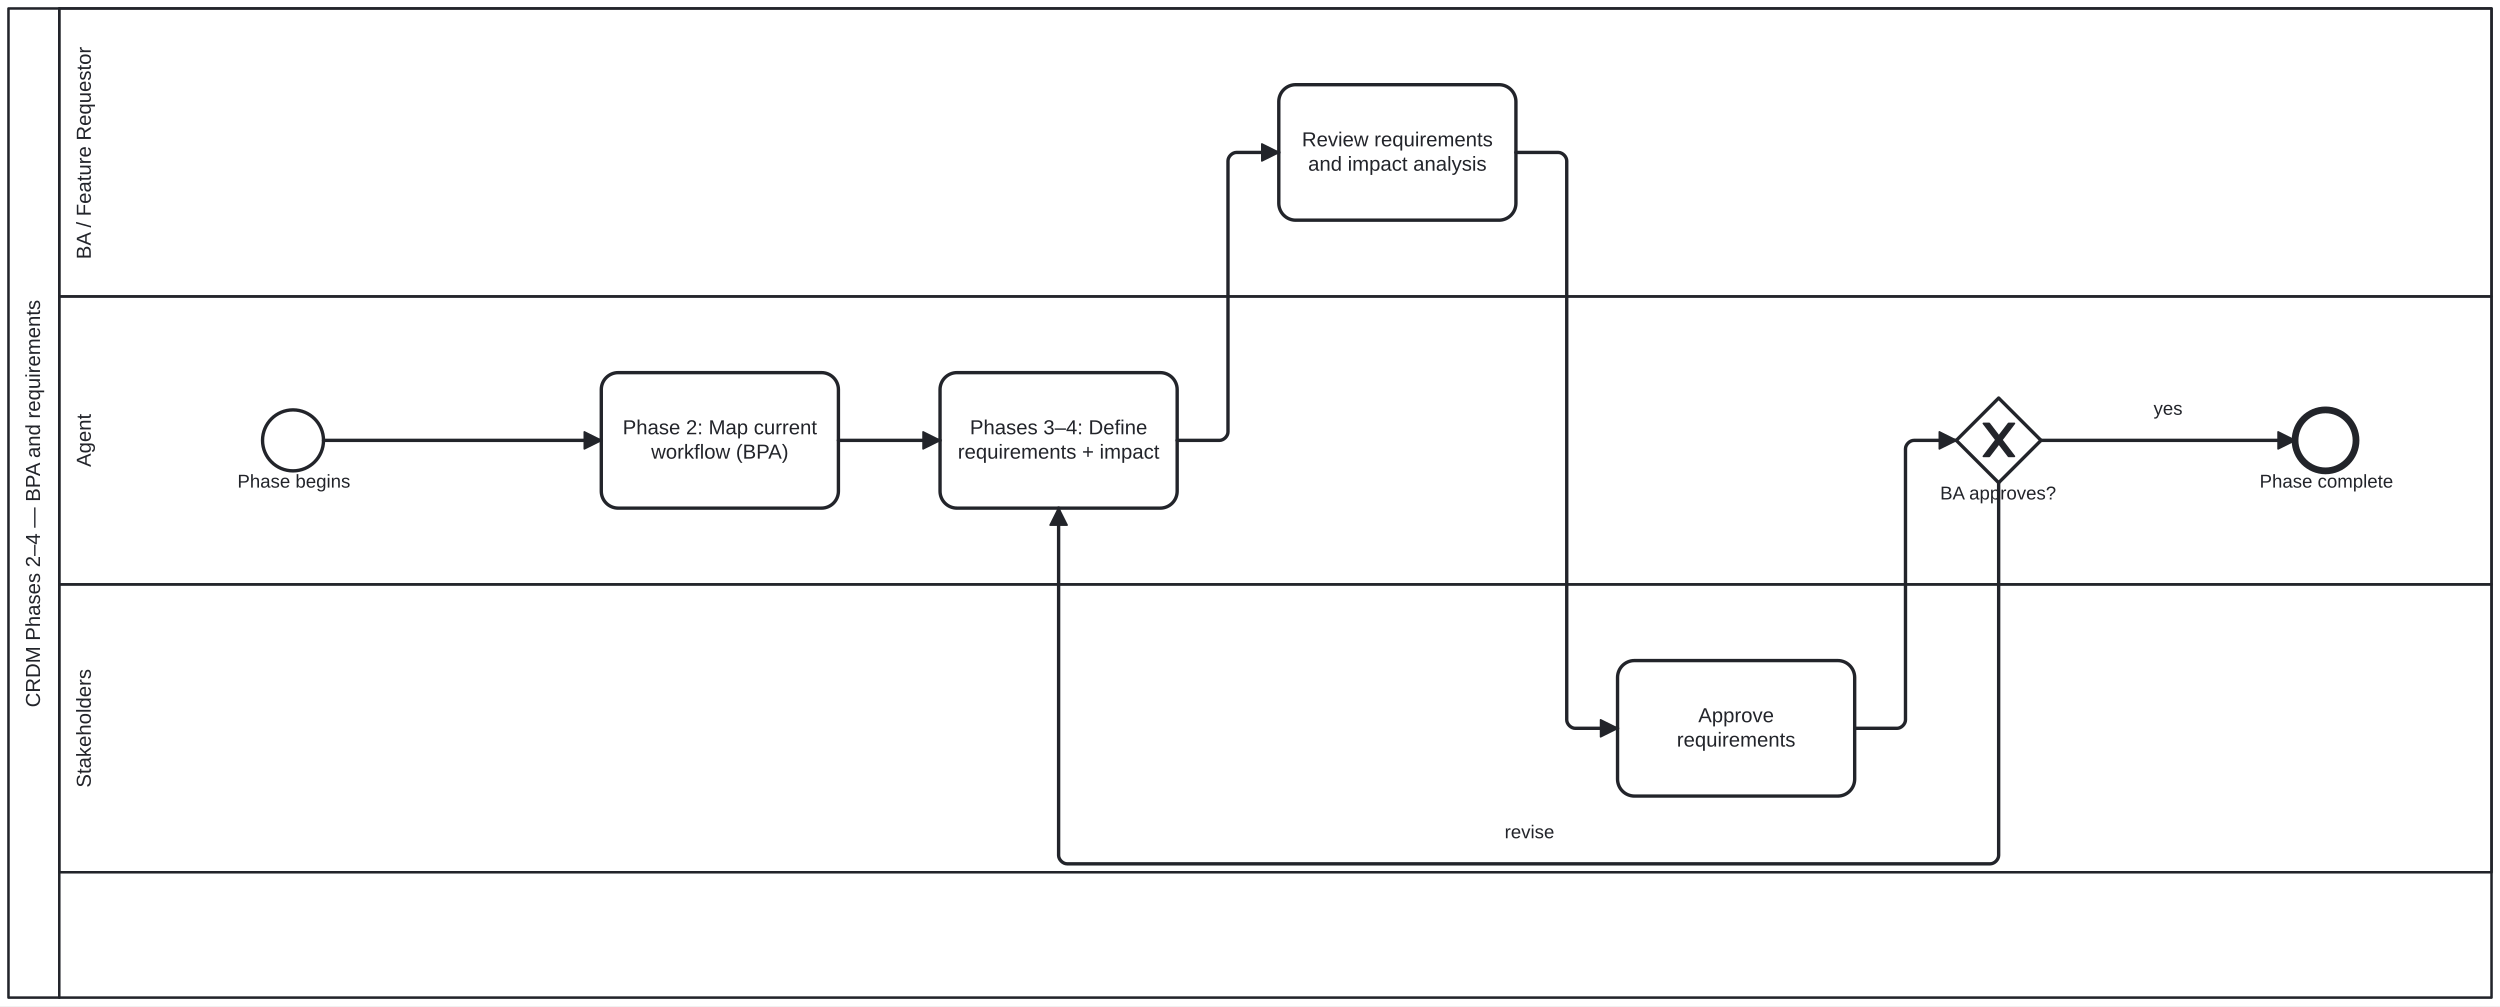
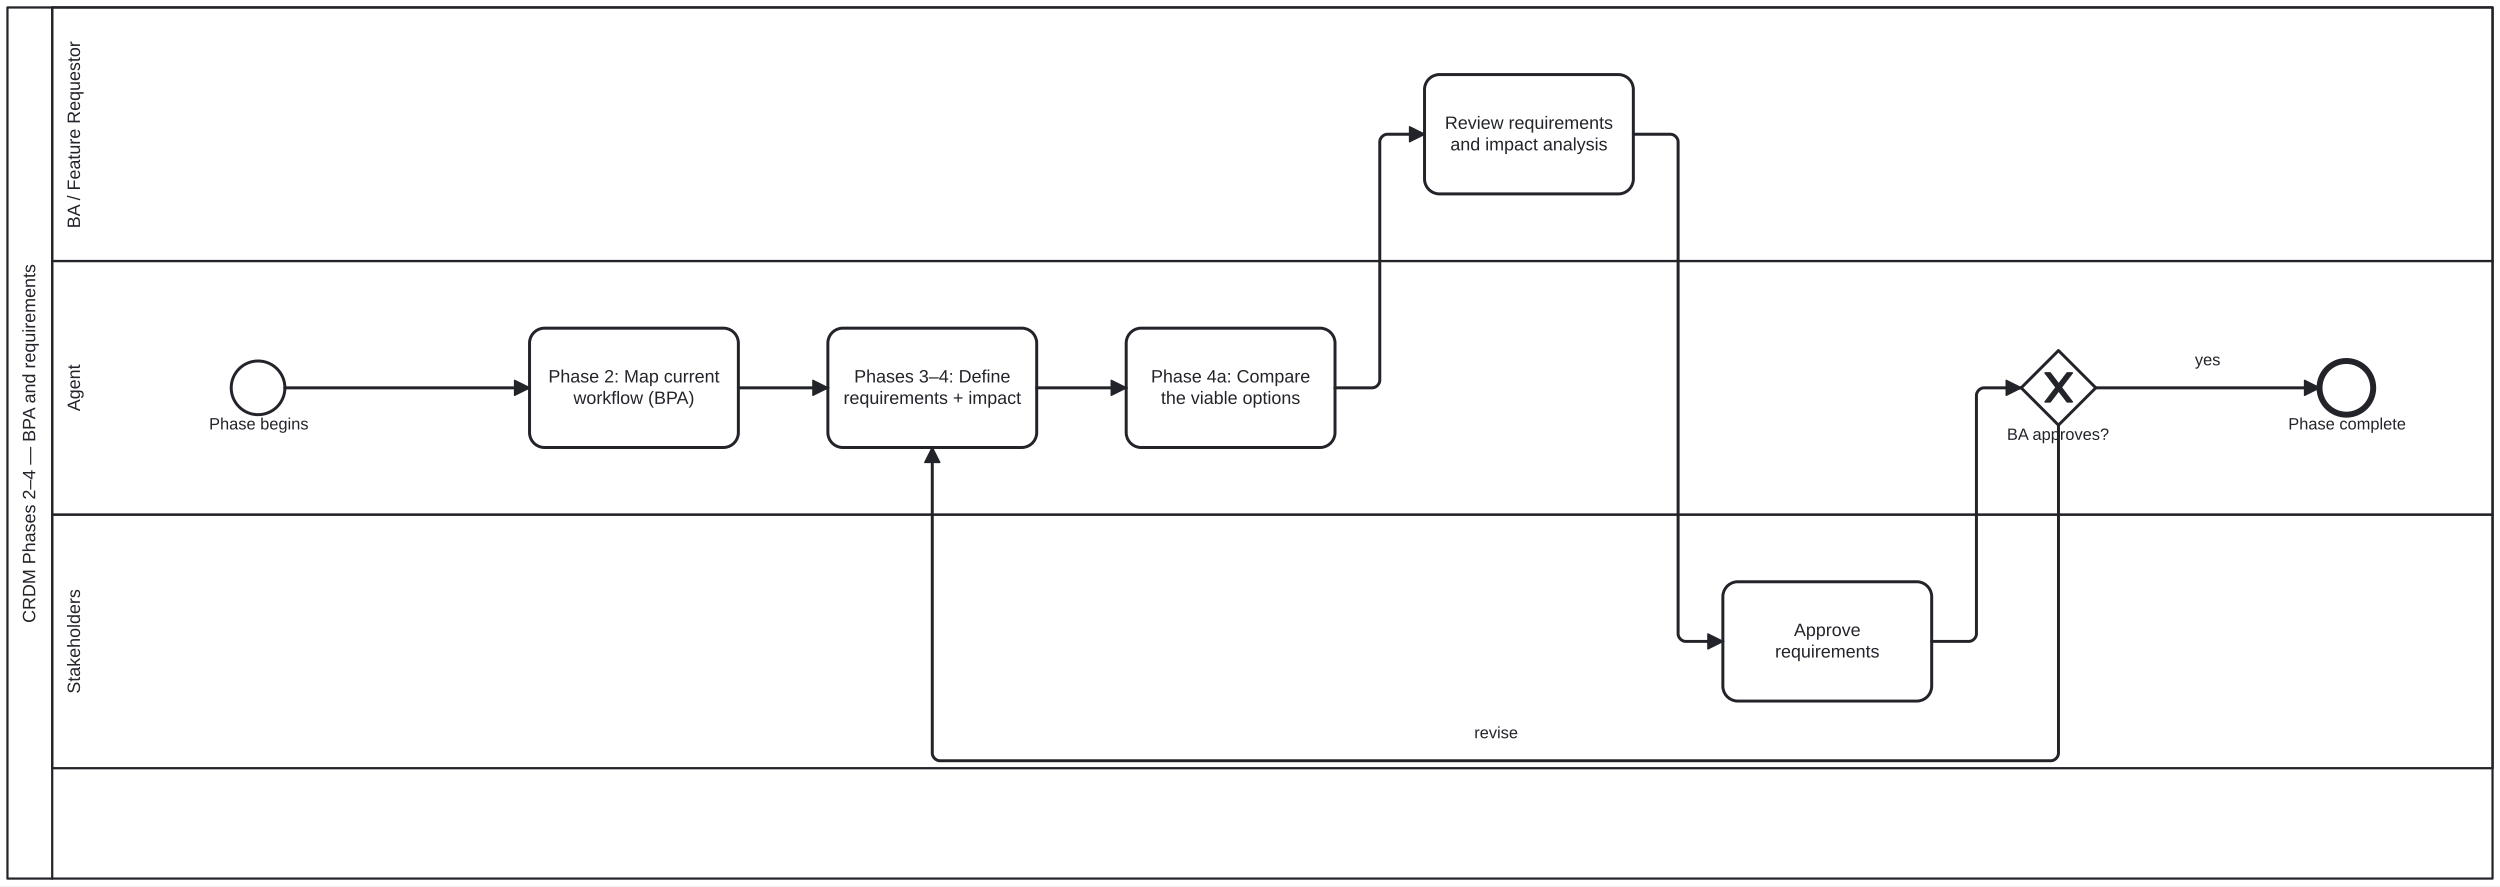
- <svg xmlns="http://www.w3.org/2000/svg" width="100%" style="max-width:100%;height:auto" viewBox="155 75 1476 594" version="1.1">
-   <rect x="155" y="75" width="1476" height="594" fill="#ffffff" />
+ <svg xmlns="http://www.w3.org/2000/svg" width="100%" style="max-width:100%;height:auto" viewBox="155 75 1676 594" version="1.1">
+   <rect x="155" y="75" width="1676" height="594" fill="#ffffff" />
  <g class="djs-group">
    <g class="djs-element djs-shape" data-element-id="Participant_Process_CRDM_Requirements" style="display: block;" transform="matrix(1 0 0 1 160 80)">
      <g class="djs-visual">
-         <rect x="0" y="0" width="1466" height="584" rx="0" ry="0" style="stroke-linecap: round; stroke-linejoin: round; stroke: rgb(34, 36, 42); stroke-width: 1.5px; fill: white; fill-opacity: 0.95;" />
+         <rect x="0" y="0" width="1666" height="584" rx="0" ry="0" style="stroke-linecap: round; stroke-linejoin: round; stroke: rgb(34, 36, 42); stroke-width: 1.5px; fill: white; fill-opacity: 0.95;" />
        <path style="fill: none; stroke-linecap: round; stroke-linejoin: round; stroke: rgb(34, 36, 42); stroke-width: 1.5px;" d="M30,0L30,584" />
        <text lineHeight="1.2" class="djs-label" style="font-family: Arial, sans-serif; font-size: 12px; font-weight: normal; fill: rgb(34, 36, 42);" transform="matrix(-1.83697e-16 -1 1 -1.83697e-16 0 584)">
          <tspan x="171.391" y="18.6">CRDM Phases 2–4 — BPA and requirements</tspan>
        </text>
      </g>
-       <rect class="djs-hit djs-hit-all" x="0" y="0" width="1466" height="584" style="fill: none; stroke-opacity: 0; stroke: white; stroke-width: 15px;" />
+       <rect class="djs-hit djs-hit-all" x="0" y="0" width="1666" height="584" style="fill: none; stroke-opacity: 0; stroke: white; stroke-width: 15px;" />
    </g>
    <g class="djs-children">
      <g class="djs-group">
        <g class="djs-element djs-shape" data-element-id="Lane_Stakeholders" style="display: block;" transform="matrix(1 0 0 1 190 420)">
          <g class="djs-visual">
-             <rect x="0" y="0" width="1436" height="170" rx="0" ry="0" style="stroke-linecap: round; stroke-linejoin: round; stroke: rgb(34, 36, 42); stroke-width: 1.5px; fill: white; fill-opacity: 0.25;" />
+             <rect x="0" y="0" width="1636" height="170" rx="0" ry="0" style="stroke-linecap: round; stroke-linejoin: round; stroke: rgb(34, 36, 42); stroke-width: 1.5px; fill: white; fill-opacity: 0.25;" />
            <text lineHeight="1.2" class="djs-label" style="font-family: Arial, sans-serif; font-size: 12px; font-weight: normal; fill: rgb(34, 36, 42);" transform="matrix(-1.83697e-16 -1 1 -1.83697e-16 0 170)">
              <tspan x="49.979" y="18.6">Stakeholders</tspan>
            </text>
          </g>
-           <rect class="djs-hit djs-hit-all" x="0" y="0" width="1436" height="170" style="fill: none; stroke-opacity: 0; stroke: white; stroke-width: 15px;" />
+           <rect class="djs-hit djs-hit-all" x="0" y="0" width="1636" height="170" style="fill: none; stroke-opacity: 0; stroke: white; stroke-width: 15px;" />
        </g>
      </g>
      <g class="djs-group">
        <g class="djs-element djs-shape" data-element-id="Lane_Agent" style="display: block;" transform="matrix(1 0 0 1 190 250)">
          <g class="djs-visual">
-             <rect x="0" y="0" width="1436" height="170" rx="0" ry="0" style="stroke-linecap: round; stroke-linejoin: round; stroke: rgb(34, 36, 42); stroke-width: 1.5px; fill: white; fill-opacity: 0.25;" />
+             <rect x="0" y="0" width="1636" height="170" rx="0" ry="0" style="stroke-linecap: round; stroke-linejoin: round; stroke: rgb(34, 36, 42); stroke-width: 1.5px; fill: white; fill-opacity: 0.25;" />
            <text lineHeight="1.2" class="djs-label" style="font-family: Arial, sans-serif; font-size: 12px; font-weight: normal; fill: rgb(34, 36, 42);" transform="matrix(-1.83697e-16 -1 1 -1.83697e-16 0 170)">
              <tspan x="69.32" y="18.6">Agent</tspan>
            </text>
          </g>
-           <rect class="djs-hit djs-hit-all" x="0" y="0" width="1436" height="170" style="fill: none; stroke-opacity: 0; stroke: white; stroke-width: 15px;" />
+           <rect class="djs-hit djs-hit-all" x="0" y="0" width="1636" height="170" style="fill: none; stroke-opacity: 0; stroke: white; stroke-width: 15px;" />
        </g>
      </g>
      <g class="djs-group">
        <g class="djs-element djs-shape" data-element-id="Lane_BA" style="display: block;" transform="matrix(1 0 0 1 190 80)">
          <g class="djs-visual">
-             <rect x="0" y="0" width="1436" height="170" rx="0" ry="0" style="stroke-linecap: round; stroke-linejoin: round; stroke: rgb(34, 36, 42); stroke-width: 1.5px; fill: white; fill-opacity: 0.25;" />
+             <rect x="0" y="0" width="1636" height="170" rx="0" ry="0" style="stroke-linecap: round; stroke-linejoin: round; stroke: rgb(34, 36, 42); stroke-width: 1.5px; fill: white; fill-opacity: 0.25;" />
            <text lineHeight="1.2" class="djs-label" style="font-family: Arial, sans-serif; font-size: 12px; font-weight: normal; fill: rgb(34, 36, 42);" transform="matrix(-1.83697e-16 -1 1 -1.83697e-16 0 170)">
              <tspan x="21.968" y="18.6">BA / Feature Requestor</tspan>
            </text>
          </g>
-           <rect class="djs-hit djs-hit-all" x="0" y="0" width="1436" height="170" style="fill: none; stroke-opacity: 0; stroke: white; stroke-width: 15px;" />
+           <rect class="djs-hit djs-hit-all" x="0" y="0" width="1636" height="170" style="fill: none; stroke-opacity: 0; stroke: white; stroke-width: 15px;" />
        </g>
      </g>
      <g class="djs-group">
        <g class="djs-element djs-shape" data-element-id="Start_Process_CRDM_Requirements" style="display: block;" transform="matrix(1 0 0 1 310 317)">
          <g class="djs-visual">
            <circle cx="18" cy="18" r="18" style="stroke-linecap: round; stroke-linejoin: round; stroke: rgb(34, 36, 42); stroke-width: 2px; fill: white; fill-opacity: 0.95;" />
          </g>
          <rect class="djs-hit djs-hit-all" x="0" y="0" width="36" height="36" style="fill: none; stroke-opacity: 0; stroke: white; stroke-width: 15px;" />
        </g>
      </g>
      <g class="djs-group">
        <g class="djs-element djs-shape" data-element-id="Start_Process_CRDM_Requirements_label" style="display: block;" transform="matrix(1 0 0 1 295 353)">
          <g class="djs-visual">
            <text lineHeight="1.2" class="djs-label" style="font-family: Arial, sans-serif; font-size: 11px; font-weight: normal; fill: rgb(34, 36, 42);">
              <tspan x="0.17" y="9.9">Phase begins</tspan>
            </text>
          </g>
          <rect class="djs-hit djs-hit-all" x="0" y="0" width="67" height="14" style="fill: none; stroke-opacity: 0; stroke: white; stroke-width: 15px;" />
        </g>
      </g>
      <g class="djs-group">
        <g class="djs-element djs-shape" data-element-id="A_MapWorkflow" style="display: block;" transform="matrix(1 0 0 1 510 295)">
          <g class="djs-visual">
            <rect x="0" y="0" width="140" height="80" rx="10" ry="10" style="stroke-linecap: round; stroke-linejoin: round; stroke: rgb(34, 36, 42); stroke-width: 2px; fill: white; fill-opacity: 0.95;" />
            <text lineHeight="1.2" class="djs-label" style="font-family: Arial, sans-serif; font-size: 12px; font-weight: normal; fill: rgb(34, 36, 42);">
              <tspan x="12.637" y="36.4">Phase 2: Map current</tspan>
              <tspan x="29.438" y="50.8">workflow (BPA)</tspan>
            </text>
          </g>
          <rect class="djs-hit djs-hit-all" x="0" y="0" width="140" height="80" style="fill: none; stroke-opacity: 0; stroke: white; stroke-width: 15px;" />
        </g>
      </g>
      <g class="djs-group">
        <g class="djs-element djs-shape" data-element-id="A_DefineReqs" style="display: block;" transform="matrix(1 0 0 1 710 295)">
          <g class="djs-visual">
            <rect x="0" y="0" width="140" height="80" rx="10" ry="10" style="stroke-linecap: round; stroke-linejoin: round; stroke: rgb(34, 36, 42); stroke-width: 2px; fill: white; fill-opacity: 0.95;" />
            <text lineHeight="1.2" class="djs-label" style="font-family: Arial, sans-serif; font-size: 12px; font-weight: normal; fill: rgb(34, 36, 42);">
              <tspan x="17.632" y="36.4">Phases 3–4: Define</tspan>
              <tspan x="10.475" y="50.8">requirements + impact</tspan>
            </text>
          </g>
          <rect class="djs-hit djs-hit-all" x="0" y="0" width="140" height="80" style="fill: none; stroke-opacity: 0; stroke: white; stroke-width: 15px;" />
        </g>
      </g>
      <g class="djs-group">
-         <g class="djs-element djs-shape" data-element-id="BA_ReviewReqs" style="display: block;" transform="matrix(1 0 0 1 910 125)">
+         <g class="djs-element djs-shape" data-element-id="A_CompareOptions" style="display: block;" transform="matrix(1 0 0 1 910 295)">
+           <g class="djs-visual">
+             <rect x="0" y="0" width="140" height="80" rx="10" ry="10" style="stroke-linecap: round; stroke-linejoin: round; stroke: rgb(34, 36, 42); stroke-width: 2px; fill: white; fill-opacity: 0.95;" />
+             <text lineHeight="1.2" class="djs-label" style="font-family: Arial, sans-serif; font-size: 12px; font-weight: normal; fill: rgb(34, 36, 42);">
+               <tspan x="16.636" y="36.4">Phase 4a: Compare</tspan>
+               <tspan x="23.301" y="50.8">the viable options</tspan>
+             </text>
+           </g>
+           <rect class="djs-hit djs-hit-all" x="0" y="0" width="140" height="80" style="fill: none; stroke-opacity: 0; stroke: white; stroke-width: 15px;" />
+         </g>
+       </g>
+       <g class="djs-group">
+         <g class="djs-element djs-shape" data-element-id="BA_ReviewReqs" style="display: block;" transform="matrix(1 0 0 1 1110 125)">
          <g class="djs-visual">
            <rect x="0" y="0" width="140" height="80" rx="10" ry="10" style="stroke-linecap: round; stroke-linejoin: round; stroke: rgb(34, 36, 42); stroke-width: 2px; fill: white; fill-opacity: 0.95;" />
            <text lineHeight="1.2" class="djs-label" style="font-family: Arial, sans-serif; font-size: 12px; font-weight: normal; fill: rgb(34, 36, 42);">
              <tspan x="13.645" y="36.4">Review requirements</tspan>
              <tspan x="17.307" y="50.8">and impact analysis</tspan>
            </text>
          </g>
          <rect class="djs-hit djs-hit-all" x="0" y="0" width="140" height="80" style="fill: none; stroke-opacity: 0; stroke: white; stroke-width: 15px;" />
        </g>
      </g>
      <g class="djs-group">
-         <g class="djs-element djs-shape" data-element-id="S_ApproveReqs" style="display: block;" transform="matrix(1 0 0 1 1110 465)">
+         <g class="djs-element djs-shape" data-element-id="S_ApproveReqs" style="display: block;" transform="matrix(1 0 0 1 1310 465)">
          <g class="djs-visual">
            <rect x="0" y="0" width="140" height="80" rx="10" ry="10" style="stroke-linecap: round; stroke-linejoin: round; stroke: rgb(34, 36, 42); stroke-width: 2px; fill: white; fill-opacity: 0.95;" />
            <text lineHeight="1.2" class="djs-label" style="font-family: Arial, sans-serif; font-size: 12px; font-weight: normal; fill: rgb(34, 36, 42);">
              <tspan x="47.652" y="36.4">Approve</tspan>
              <tspan x="34.984" y="50.8">requirements</tspan>
            </text>
          </g>
          <rect class="djs-hit djs-hit-all" x="0" y="0" width="140" height="80" style="fill: none; stroke-opacity: 0; stroke: white; stroke-width: 15px;" />
        </g>
      </g>
      <g class="djs-group">
-         <g class="djs-element djs-shape" data-element-id="GW_Reqs" style="display: block;" transform="matrix(1 0 0 1 1310 310)">
+         <g class="djs-element djs-shape" data-element-id="GW_Reqs" style="display: block;" transform="matrix(1 0 0 1 1510 310)">
          <g class="djs-visual">
            <polygon points="25,0 50,25 25,50 0,25" style="stroke-linecap: round; stroke-linejoin: round; stroke: rgb(34, 36, 42); stroke-width: 2px; fill: white; fill-opacity: 0.95;" />
            <path d="m 16,15 7.429,9.714 -7.429,9.714 3.429,0 5.714,-7.464 5.714,7.464 3.429,0 -7.429,-9.714 7.429,-9.714 -3.429,0 -5.714,7.464 -5.714,-7.464 -3.429,0 z" style="fill: rgb(34, 36, 42); stroke-linecap: round; stroke-linejoin: round; stroke: rgb(34, 36, 42); stroke-width: 1px;" />
          </g>
          <rect class="djs-hit djs-hit-all" x="0" y="0" width="50" height="50" style="fill: none; stroke-opacity: 0; stroke: white; stroke-width: 15px;" />
        </g>
      </g>
      <g class="djs-group">
-         <g class="djs-element djs-shape" data-element-id="GW_Reqs_label" style="display: block;" transform="matrix(1 0 0 1 1300 360)">
+         <g class="djs-element djs-shape" data-element-id="GW_Reqs_label" style="display: block;" transform="matrix(1 0 0 1 1500 360)">
          <g class="djs-visual">
            <text lineHeight="1.2" class="djs-label" style="font-family: Arial, sans-serif; font-size: 11px; font-weight: normal; fill: rgb(34, 36, 42);">
              <tspan x="0.45" y="9.9">BA approves?</tspan>
            </text>
          </g>
          <rect class="djs-hit djs-hit-all" x="0" y="0" width="70" height="14" style="fill: none; stroke-opacity: 0; stroke: white; stroke-width: 15px;" />
        </g>
      </g>
      <g class="djs-group">
-         <g class="djs-element djs-shape" data-element-id="End_Process_CRDM_Requirements" style="display: block;" transform="matrix(1 0 0 1 1510 317)">
+         <g class="djs-element djs-shape" data-element-id="End_Process_CRDM_Requirements" style="display: block;" transform="matrix(1 0 0 1 1710 317)">
          <g class="djs-visual">
            <circle cx="18" cy="18" r="18" style="stroke-linecap: round; stroke-linejoin: round; stroke: rgb(34, 36, 42); stroke-width: 4px; fill: white; fill-opacity: 0.95;" />
          </g>
          <rect class="djs-hit djs-hit-all" x="0" y="0" width="36" height="36" style="fill: none; stroke-opacity: 0; stroke: white; stroke-width: 15px;" />
        </g>
      </g>
      <g class="djs-group">
-         <g class="djs-element djs-shape" data-element-id="End_Process_CRDM_Requirements_label" style="display: block;" transform="matrix(1 0 0 1 1489 353)">
+         <g class="djs-element djs-shape" data-element-id="End_Process_CRDM_Requirements_label" style="display: block;" transform="matrix(1 0 0 1 1689 353)">
          <g class="djs-visual">
            <text lineHeight="1.2" class="djs-label" style="font-family: Arial, sans-serif; font-size: 11px; font-weight: normal; fill: rgb(34, 36, 42);">
              <tspan x="0.06" y="9.9">Phase complete</tspan>
            </text>
          </g>
          <rect class="djs-hit djs-hit-all" x="0" y="0" width="79" height="14" style="fill: none; stroke-opacity: 0; stroke: white; stroke-width: 15px;" />
        </g>
      </g>
      <g class="djs-group">
        <g class="djs-element djs-connection" data-element-id="SF_Process_CRDM_Requirements_1" style="display: block;">
          <g class="djs-visual">
            <defs>
              <marker id="folio-marker-1" viewBox="0 0 20 20" refX="11" refY="10" markerWidth="10" markerHeight="10" orient="auto">
                <path d="M 1 5 L 11 10 L 1 15 Z" style="stroke-linecap: round; stroke-linejoin: round; stroke: rgb(34, 36, 42); stroke-width: 1px; fill: rgb(34, 36, 42);" />
              </marker>
            </defs>
            <path data-corner-radius="5" style="fill: none; stroke-linecap: round; stroke-linejoin: round; stroke: rgb(34, 36, 42); stroke-width: 2px; marker-end: url('#folio-marker-1');" d="M346,335L510,335" />
          </g>
          <path d="M346,335L510,335" class="djs-hit djs-hit-stroke" style="fill: none; stroke-opacity: 0; stroke: white; stroke-width: 15px;" />
        </g>
      </g>
      <g class="djs-group">
        <g class="djs-element djs-connection" data-element-id="SF_Process_CRDM_Requirements_2" style="display: block;">
          <g class="djs-visual">
            <defs>
              <marker id="folio-marker-2" viewBox="0 0 20 20" refX="11" refY="10" markerWidth="10" markerHeight="10" orient="auto">
                <path d="M 1 5 L 11 10 L 1 15 Z" style="stroke-linecap: round; stroke-linejoin: round; stroke: rgb(34, 36, 42); stroke-width: 1px; fill: rgb(34, 36, 42);" />
              </marker>
            </defs>
            <path data-corner-radius="5" style="fill: none; stroke-linecap: round; stroke-linejoin: round; stroke: rgb(34, 36, 42); stroke-width: 2px; marker-end: url('#folio-marker-2');" d="M650,335L710,335" />
          </g>
          <path d="M650,335L710,335" class="djs-hit djs-hit-stroke" style="fill: none; stroke-opacity: 0; stroke: white; stroke-width: 15px;" />
        </g>
      </g>
      <g class="djs-group">
        <g class="djs-element djs-connection" data-element-id="SF_Process_CRDM_Requirements_3" style="display: block;">
          <g class="djs-visual">
            <defs>
              <marker id="folio-marker-3" viewBox="0 0 20 20" refX="11" refY="10" markerWidth="10" markerHeight="10" orient="auto">
                <path d="M 1 5 L 11 10 L 1 15 Z" style="stroke-linecap: round; stroke-linejoin: round; stroke: rgb(34, 36, 42); stroke-width: 1px; fill: rgb(34, 36, 42);" />
              </marker>
            </defs>
-             <path data-corner-radius="5" style="fill: none; stroke-linecap: round; stroke-linejoin: round; stroke: rgb(34, 36, 42); stroke-width: 2px; marker-end: url('#folio-marker-3');" d="M850,335L875,335C877.5,335,880,332.5,880,330L880,170C880,167.5,882.5,165,885,165L910,165" />
-           </g>
-           <path d="M850,335L880,335L880,165L910,165" class="djs-hit djs-hit-stroke" style="fill: none; stroke-opacity: 0; stroke: white; stroke-width: 15px;" />
+             <path data-corner-radius="5" style="fill: none; stroke-linecap: round; stroke-linejoin: round; stroke: rgb(34, 36, 42); stroke-width: 2px; marker-end: url('#folio-marker-3');" d="M850,335L910,335" />
+           </g>
+           <path d="M850,335L910,335" class="djs-hit djs-hit-stroke" style="fill: none; stroke-opacity: 0; stroke: white; stroke-width: 15px;" />
+         </g>
+       </g>
+       <g class="djs-group">
+         <g class="djs-element djs-connection" data-element-id="SF_Process_CRDM_Requirements_3b" style="display: block;">
+           <g class="djs-visual">
+             <defs>
+               <marker id="folio-marker-4" viewBox="0 0 20 20" refX="11" refY="10" markerWidth="10" markerHeight="10" orient="auto">
+                 <path d="M 1 5 L 11 10 L 1 15 Z" style="stroke-linecap: round; stroke-linejoin: round; stroke: rgb(34, 36, 42); stroke-width: 1px; fill: rgb(34, 36, 42);" />
+               </marker>
+             </defs>
+             <path data-corner-radius="5" style="fill: none; stroke-linecap: round; stroke-linejoin: round; stroke: rgb(34, 36, 42); stroke-width: 2px; marker-end: url('#folio-marker-4');" d="M1050,335L1075,335C1077.5,335,1080,332.5,1080,330L1080,170C1080,167.5,1082.5,165,1085,165L1110,165" />
+           </g>
+           <path d="M1050,335L1080,335L1080,165L1110,165" class="djs-hit djs-hit-stroke" style="fill: none; stroke-opacity: 0; stroke: white; stroke-width: 15px;" />
        </g>
      </g>
      <g class="djs-group">
        <g class="djs-element djs-connection" data-element-id="SF_Process_CRDM_Requirements_4" style="display: block;">
          <g class="djs-visual">
            <defs>
-               <marker id="folio-marker-4" viewBox="0 0 20 20" refX="11" refY="10" markerWidth="10" markerHeight="10" orient="auto">
-                 <path d="M 1 5 L 11 10 L 1 15 Z" style="stroke-linecap: round; stroke-linejoin: round; stroke: rgb(34, 36, 42); stroke-width: 1px; fill: rgb(34, 36, 42);" />
-               </marker>
-             </defs>
-             <path data-corner-radius="5" style="fill: none; stroke-linecap: round; stroke-linejoin: round; stroke: rgb(34, 36, 42); stroke-width: 2px; marker-end: url('#folio-marker-4');" d="M1050,165L1075,165C1077.5,165,1080,167.5,1080,170L1080,500C1080,502.5,1082.5,505,1085,505L1110,505" />
-           </g>
-           <path d="M1050,165L1080,165L1080,505L1110,505" class="djs-hit djs-hit-stroke" style="fill: none; stroke-opacity: 0; stroke: white; stroke-width: 15px;" />
+               <marker id="folio-marker-5" viewBox="0 0 20 20" refX="11" refY="10" markerWidth="10" markerHeight="10" orient="auto">
+                 <path d="M 1 5 L 11 10 L 1 15 Z" style="stroke-linecap: round; stroke-linejoin: round; stroke: rgb(34, 36, 42); stroke-width: 1px; fill: rgb(34, 36, 42);" />
+               </marker>
+             </defs>
+             <path data-corner-radius="5" style="fill: none; stroke-linecap: round; stroke-linejoin: round; stroke: rgb(34, 36, 42); stroke-width: 2px; marker-end: url('#folio-marker-5');" d="M1250,165L1275,165C1277.5,165,1280,167.5,1280,170L1280,500C1280,502.5,1282.5,505,1285,505L1310,505" />
+           </g>
+           <path d="M1250,165L1280,165L1280,505L1310,505" class="djs-hit djs-hit-stroke" style="fill: none; stroke-opacity: 0; stroke: white; stroke-width: 15px;" />
        </g>
      </g>
      <g class="djs-group">
        <g class="djs-element djs-connection" data-element-id="SF_Process_CRDM_Requirements_5" style="display: block;">
          <g class="djs-visual">
            <defs>
-               <marker id="folio-marker-5" viewBox="0 0 20 20" refX="11" refY="10" markerWidth="10" markerHeight="10" orient="auto">
-                 <path d="M 1 5 L 11 10 L 1 15 Z" style="stroke-linecap: round; stroke-linejoin: round; stroke: rgb(34, 36, 42); stroke-width: 1px; fill: rgb(34, 36, 42);" />
-               </marker>
-             </defs>
-             <path data-corner-radius="5" style="fill: none; stroke-linecap: round; stroke-linejoin: round; stroke: rgb(34, 36, 42); stroke-width: 2px; marker-end: url('#folio-marker-5');" d="M1250,505L1275,505C1277.5,505,1280,502.5,1280,500L1280,340C1280,337.5,1282.5,335,1285,335L1310,335" />
-           </g>
-           <path d="M1250,505L1280,505L1280,335L1310,335" class="djs-hit djs-hit-stroke" style="fill: none; stroke-opacity: 0; stroke: white; stroke-width: 15px;" />
+               <marker id="folio-marker-6" viewBox="0 0 20 20" refX="11" refY="10" markerWidth="10" markerHeight="10" orient="auto">
+                 <path d="M 1 5 L 11 10 L 1 15 Z" style="stroke-linecap: round; stroke-linejoin: round; stroke: rgb(34, 36, 42); stroke-width: 1px; fill: rgb(34, 36, 42);" />
+               </marker>
+             </defs>
+             <path data-corner-radius="5" style="fill: none; stroke-linecap: round; stroke-linejoin: round; stroke: rgb(34, 36, 42); stroke-width: 2px; marker-end: url('#folio-marker-6');" d="M1450,505L1475,505C1477.5,505,1480,502.5,1480,500L1480,340C1480,337.5,1482.5,335,1485,335L1510,335" />
+           </g>
+           <path d="M1450,505L1480,505L1480,335L1510,335" class="djs-hit djs-hit-stroke" style="fill: none; stroke-opacity: 0; stroke: white; stroke-width: 15px;" />
        </g>
      </g>
      <g class="djs-group">
        <g class="djs-element djs-connection" data-element-id="SF_Process_CRDM_Requirements_6" style="display: block;">
          <g class="djs-visual">
            <defs>
-               <marker id="folio-marker-6" viewBox="0 0 20 20" refX="11" refY="10" markerWidth="10" markerHeight="10" orient="auto">
-                 <path d="M 1 5 L 11 10 L 1 15 Z" style="stroke-linecap: round; stroke-linejoin: round; stroke: rgb(34, 36, 42); stroke-width: 1px; fill: rgb(34, 36, 42);" />
-               </marker>
-             </defs>
-             <path data-corner-radius="5" style="fill: none; stroke-linecap: round; stroke-linejoin: round; stroke: rgb(34, 36, 42); stroke-width: 2px; marker-end: url('#folio-marker-6');" d="M1335,360L1335,580C1335,582.5,1332.5,585,1330,585L785,585C782.5,585,780,582.5,780,580L780,375" />
-           </g>
-           <path d="M1335,360L1335,585L780,585L780,375" class="djs-hit djs-hit-stroke" style="fill: none; stroke-opacity: 0; stroke: white; stroke-width: 15px;" />
-         </g>
-       </g>
-       <g class="djs-group">
-         <g class="djs-element djs-shape" data-element-id="SF_Process_CRDM_Requirements_6_label" style="display: block;" transform="matrix(1 0 0 1 1043 560)">
+               <marker id="folio-marker-7" viewBox="0 0 20 20" refX="11" refY="10" markerWidth="10" markerHeight="10" orient="auto">
+                 <path d="M 1 5 L 11 10 L 1 15 Z" style="stroke-linecap: round; stroke-linejoin: round; stroke: rgb(34, 36, 42); stroke-width: 1px; fill: rgb(34, 36, 42);" />
+               </marker>
+             </defs>
+             <path data-corner-radius="5" style="fill: none; stroke-linecap: round; stroke-linejoin: round; stroke: rgb(34, 36, 42); stroke-width: 2px; marker-end: url('#folio-marker-7');" d="M1535,360L1535,580C1535,582.5,1532.5,585,1530,585L785,585C782.5,585,780,582.5,780,580L780,375" />
+           </g>
+           <path d="M1535,360L1535,585L780,585L780,375" class="djs-hit djs-hit-stroke" style="fill: none; stroke-opacity: 0; stroke: white; stroke-width: 15px;" />
+         </g>
+       </g>
+       <g class="djs-group">
+         <g class="djs-element djs-shape" data-element-id="SF_Process_CRDM_Requirements_6_label" style="display: block;" transform="matrix(1 0 0 1 1143 560)">
          <g class="djs-visual">
            <text lineHeight="1.2" class="djs-label" style="font-family: Arial, sans-serif; font-size: 11px; font-weight: normal; fill: rgb(34, 36, 42);">
              <tspan x="0.329" y="9.9">revise</tspan>
            </text>
          </g>
          <rect class="djs-hit djs-hit-all" x="0" y="0" width="30" height="14" style="fill: none; stroke-opacity: 0; stroke: white; stroke-width: 15px;" />
        </g>
      </g>
      <g class="djs-group">
        <g class="djs-element djs-connection" data-element-id="SF_Process_CRDM_Requirements_7" style="display: block;">
          <g class="djs-visual">
            <defs>
-               <marker id="folio-marker-7" viewBox="0 0 20 20" refX="11" refY="10" markerWidth="10" markerHeight="10" orient="auto">
-                 <path d="M 1 5 L 11 10 L 1 15 Z" style="stroke-linecap: round; stroke-linejoin: round; stroke: rgb(34, 36, 42); stroke-width: 1px; fill: rgb(34, 36, 42);" />
-               </marker>
-             </defs>
-             <path data-corner-radius="5" style="fill: none; stroke-linecap: round; stroke-linejoin: round; stroke: rgb(34, 36, 42); stroke-width: 2px; marker-end: url('#folio-marker-7');" d="M1360,335L1510,335" />
-           </g>
-           <path d="M1360,335L1510,335" class="djs-hit djs-hit-stroke" style="fill: none; stroke-opacity: 0; stroke: white; stroke-width: 15px;" />
-         </g>
-       </g>
-       <g class="djs-group">
-         <g class="djs-element djs-shape" data-element-id="SF_Process_CRDM_Requirements_7_label" style="display: block;" transform="matrix(1 0 0 1 1426 310)">
+               <marker id="folio-marker-8" viewBox="0 0 20 20" refX="11" refY="10" markerWidth="10" markerHeight="10" orient="auto">
+                 <path d="M 1 5 L 11 10 L 1 15 Z" style="stroke-linecap: round; stroke-linejoin: round; stroke: rgb(34, 36, 42); stroke-width: 1px; fill: rgb(34, 36, 42);" />
+               </marker>
+             </defs>
+             <path data-corner-radius="5" style="fill: none; stroke-linecap: round; stroke-linejoin: round; stroke: rgb(34, 36, 42); stroke-width: 2px; marker-end: url('#folio-marker-8');" d="M1560,335L1710,335" />
+           </g>
+           <path d="M1560,335L1710,335" class="djs-hit djs-hit-stroke" style="fill: none; stroke-opacity: 0; stroke: white; stroke-width: 15px;" />
+         </g>
+       </g>
+       <g class="djs-group">
+         <g class="djs-element djs-shape" data-element-id="SF_Process_CRDM_Requirements_7_label" style="display: block;" transform="matrix(1 0 0 1 1626 310)">
          <g class="djs-visual">
            <text lineHeight="1.2" class="djs-label" style="font-family: Arial, sans-serif; font-size: 11px; font-weight: normal; fill: rgb(34, 36, 42);">
              <tspan x="0.441" y="9.9">yes</tspan>
            </text>
          </g>
          <rect class="djs-hit djs-hit-all" x="0" y="0" width="18" height="14" style="fill: none; stroke-opacity: 0; stroke: white; stroke-width: 15px;" />
        </g>
      </g>
    </g>
  </g>
</svg>
